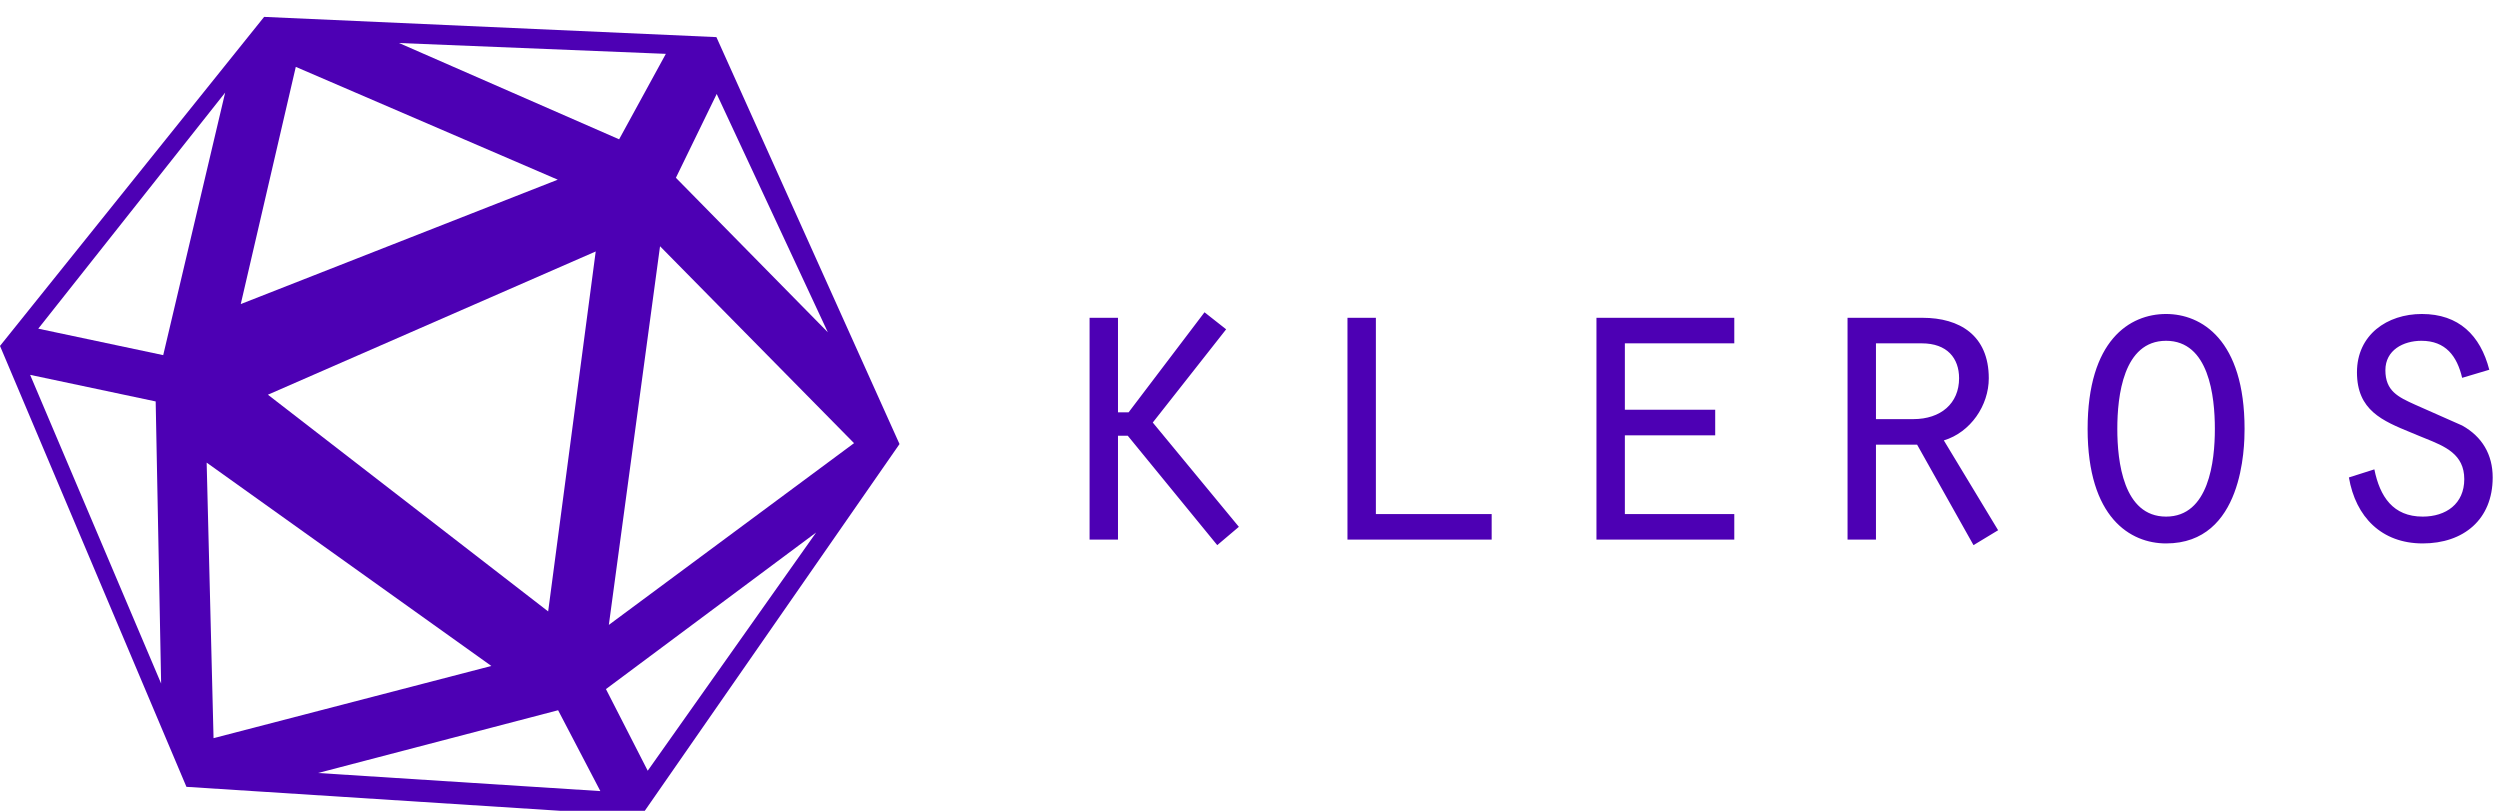
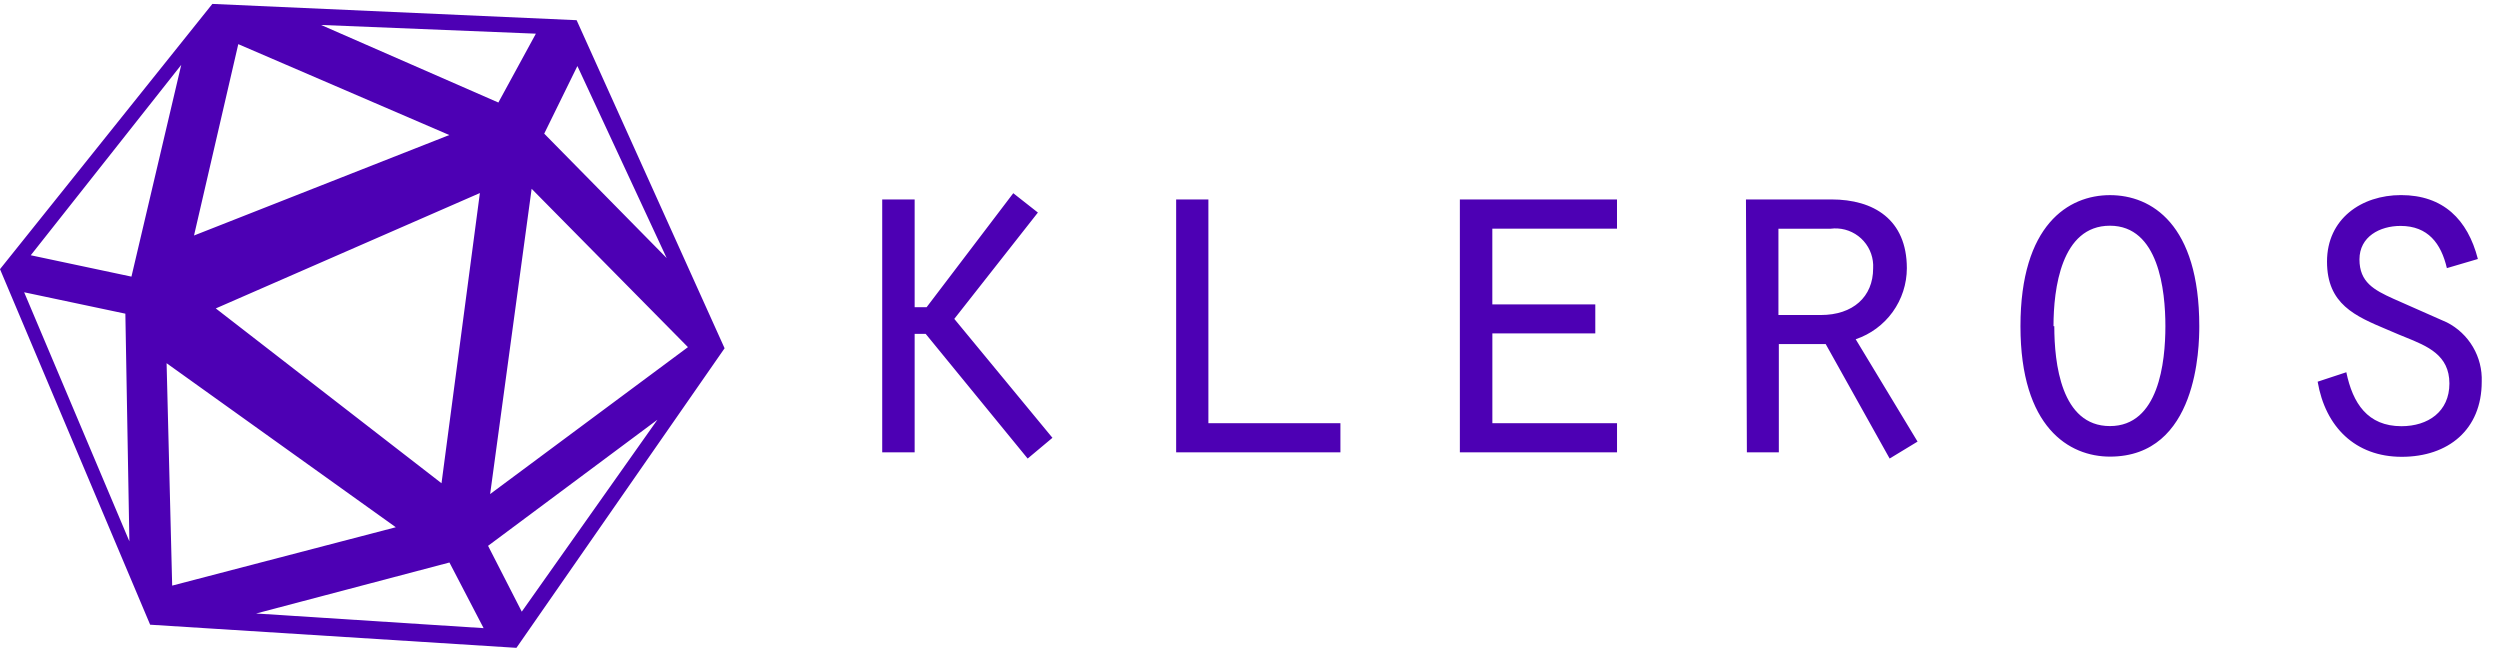
- <svg xmlns="http://www.w3.org/2000/svg" width="148" height="48" viewBox="0 0 148 48" fill="none">
-   <g clip-path="url(#clip0_13177_214879)">
-     <path fill-rule="evenodd" clip-rule="evenodd" d="M66.813 24.41H66.185V18.814H64.503V31.944H66.185V25.795H66.763L72.061 32.272L73.341 31.188L68.244 25.014L72.588 19.495L71.307 18.487L66.813 24.41ZM81.452 18.814H79.77V31.944H88.307V30.432H81.452V18.814ZM94.51 18.814H102.67V20.326H96.192V24.258H101.54V25.77H96.192V30.432H102.67V31.944H94.51V18.814ZM113.819 18.814H109.375V31.944H111.057V26.324H113.493L116.832 32.272L118.289 31.39L115.075 26.072C116.657 25.593 117.736 24.006 117.736 22.393C117.736 19.847 116.004 18.814 113.819 18.814ZM115.978 22.393C115.978 23.88 114.899 24.812 113.267 24.812H111.057V20.326H113.769C115.276 20.326 115.978 21.208 115.978 22.393ZM132.878 25.392C132.878 26.45 132.802 32.171 128.232 32.171C126.123 32.171 123.587 30.659 123.587 25.392C123.587 20.15 126.073 18.588 128.232 18.588C130.316 18.588 132.878 20.1 132.878 25.392ZM125.345 25.392C125.345 27.307 125.696 30.583 128.232 30.583C130.769 30.583 131.12 27.307 131.12 25.392C131.12 23.451 130.768 20.175 128.232 20.175C125.696 20.175 125.345 23.451 125.345 25.392ZM143.424 30.583C141.666 30.583 140.888 29.399 140.562 27.786L139.055 28.265C139.457 30.608 140.989 32.171 143.424 32.171C145.835 32.171 147.567 30.76 147.567 28.265C147.567 26.904 146.94 25.846 145.759 25.19L142.972 23.956C141.968 23.502 141.215 23.149 141.215 21.914C141.215 20.73 142.269 20.175 143.349 20.175C144.78 20.175 145.458 21.082 145.759 22.368L147.366 21.889C146.839 19.848 145.559 18.588 143.374 18.588C141.315 18.588 139.532 19.822 139.532 22.04C139.532 24.293 141.036 24.91 142.749 25.613C142.914 25.681 143.081 25.749 143.248 25.82C143.353 25.863 143.458 25.906 143.563 25.948C144.742 26.424 145.885 26.885 145.885 28.366C145.885 29.827 144.805 30.583 143.424 30.583Z" fill="#4d00b4" />
-     <path fill-rule="evenodd" clip-rule="evenodd" d="M15.636 1L42.411 2.197L53.251 26.288L37.958 48.306L11.037 46.581L0 20.479L15.636 1ZM35.266 14.887L15.86 23.367L32.451 36.196L35.266 14.887ZM33.019 10.637L17.511 3.959L14.253 18.001L33.019 10.637ZM29.088 39.425L12.234 27.387L12.642 43.699L29.088 39.425ZM50.559 26.235L39.074 14.578L36.043 36.994L50.559 26.235ZM33.04 42.046L18.826 45.762L35.541 46.833L33.04 42.046ZM48.315 31.524L35.872 40.794L38.345 45.627L48.315 31.524ZM42.429 5.563L40.013 10.525L49.008 19.671L42.429 5.563ZM39.418 3.188L23.622 2.547L36.652 8.247L39.418 3.188ZM13.329 5.483L2.265 19.457L9.662 21.024L13.329 5.483ZM9.216 23.765L1.783 22.191L9.539 40.466L9.216 23.765Z" fill="#4d00b4" />
-   </g>
-   <defs>
-     <clipPath id="clip0_13177_214879">
-       <rect width="148" height="48" fill="#4d00b4" />
-     </clipPath>
-   </defs>
+ <svg xmlns="http://www.w3.org/2000/svg" width="185" height="48" viewBox="0 0 185 48" fill="none">
+   <path fill-rule="evenodd" clip-rule="evenodd" d="M42.67 1.494L15.714 0.29L0 19.918L11.111 46.228L38.216 47.94L53.62 25.771L42.67 1.494ZM15.968 22.823L35.511 14.286L32.672 35.76L15.968 22.823ZM17.633 3.267L33.248 9.992L14.357 17.428L17.633 3.267ZM12.328 26.877L29.289 39.016L12.741 43.335L12.328 26.877ZM39.341 13.971L50.908 25.688L36.27 36.56L39.341 13.971ZM18.953 45.399L33.259 41.625L35.787 46.483L18.953 45.399ZM36.117 40.391L48.648 31.061L38.611 45.263L36.117 40.391ZM40.272 9.89L42.727 4.886L49.334 19.097L40.272 9.89ZM23.757 1.847L39.655 2.492L36.879 7.587L23.757 1.847ZM2.276 18.889L13.412 4.801L9.727 20.47L2.276 18.889ZM1.787 21.628L9.277 23.212L9.574 40.059L1.787 21.628ZM67.684 22.731H68.571L74.982 14.297L76.804 15.729L70.617 23.597L77.881 32.398L76.047 33.933L68.501 24.707H67.684V33.473H65.284V14.758H67.684V22.731ZM87.035 14.759H89.421V31.319H99.191V33.472H87.035V14.759ZM119.658 14.759H108.03V33.472H119.66V31.319H110.435V24.672H118.052V22.524H110.432V16.923H119.658V14.759ZM129.201 14.759H135.535C138.646 14.759 141.107 16.238 141.107 19.854C141.103 21.015 140.736 22.145 140.057 23.087C139.378 24.028 138.421 24.734 137.321 25.104L141.899 32.678L139.833 33.932L135.102 25.462H131.634V33.471H129.269L129.201 14.759ZM134.744 23.311C137.109 23.311 138.612 21.974 138.612 19.858C138.656 19.12 138.405 18.394 137.914 17.841C137.424 17.288 136.733 16.952 135.995 16.907C135.82 16.896 135.645 16.902 135.471 16.925H131.604V23.311H134.744ZM156.137 33.79C162.641 33.79 162.747 25.641 162.747 24.139C162.747 16.593 159.212 14.44 156.137 14.44C153.062 14.44 149.514 16.64 149.514 24.139C149.514 31.638 153.121 33.79 156.137 33.79ZM156.134 31.53C152.516 31.53 152.018 26.858 152.018 24.139H151.959C151.959 21.378 152.525 16.703 156.134 16.703C159.743 16.703 160.239 21.478 160.239 24.139C160.239 26.799 159.753 31.53 156.134 31.53ZM173.628 27.546C174.102 29.841 175.202 31.539 177.709 31.539C179.673 31.539 181.256 30.465 181.256 28.38C181.256 26.271 179.636 25.616 177.967 24.942C177.81 24.878 177.653 24.815 177.497 24.75C177.221 24.63 176.946 24.514 176.675 24.4C174.279 23.392 172.199 22.516 172.199 19.357C172.199 16.198 174.74 14.437 177.675 14.437C180.785 14.437 182.607 16.227 183.363 19.166L181.069 19.841C180.644 18.02 179.674 16.718 177.64 16.718C176.105 16.718 174.6 17.511 174.6 19.197C174.6 20.882 175.674 21.456 177.108 22.106L181.069 23.857C181.872 24.266 182.542 24.897 182.999 25.675C183.456 26.452 183.681 27.344 183.648 28.245C183.648 31.794 181.17 33.804 177.727 33.804C174.285 33.804 172.073 31.579 171.506 28.245L173.628 27.546Z" fill="#4D00B4" />
</svg>
